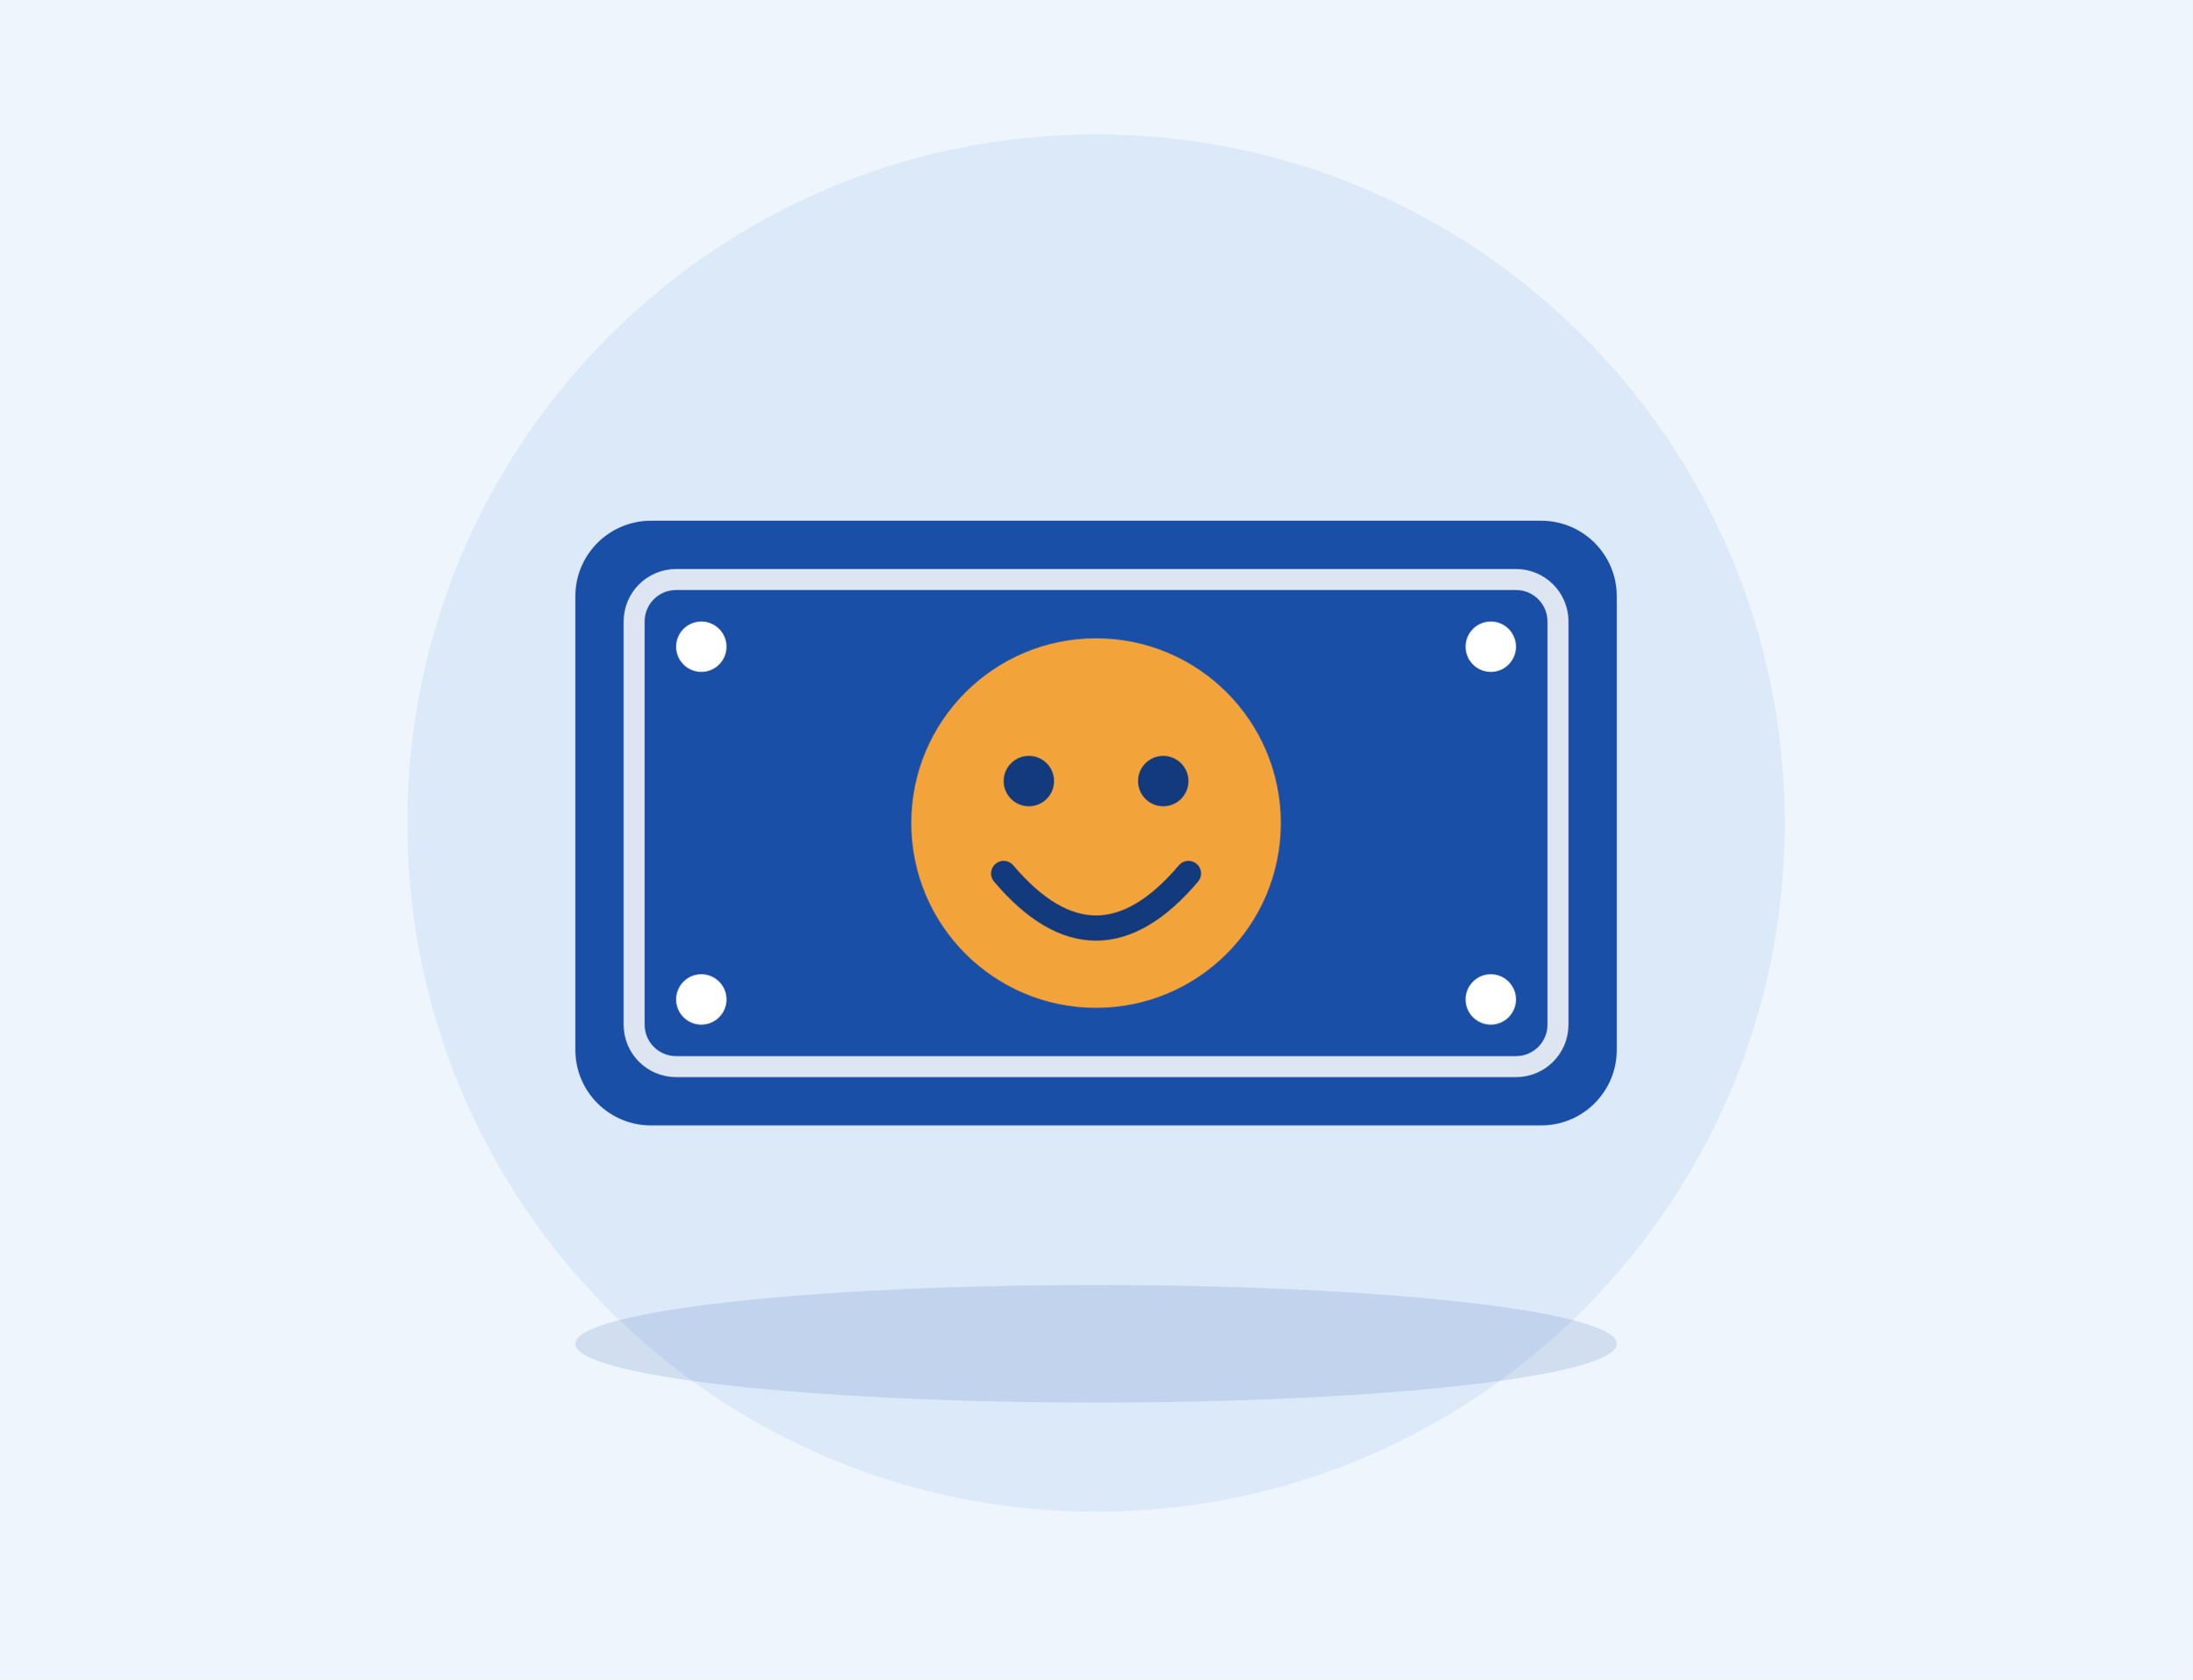
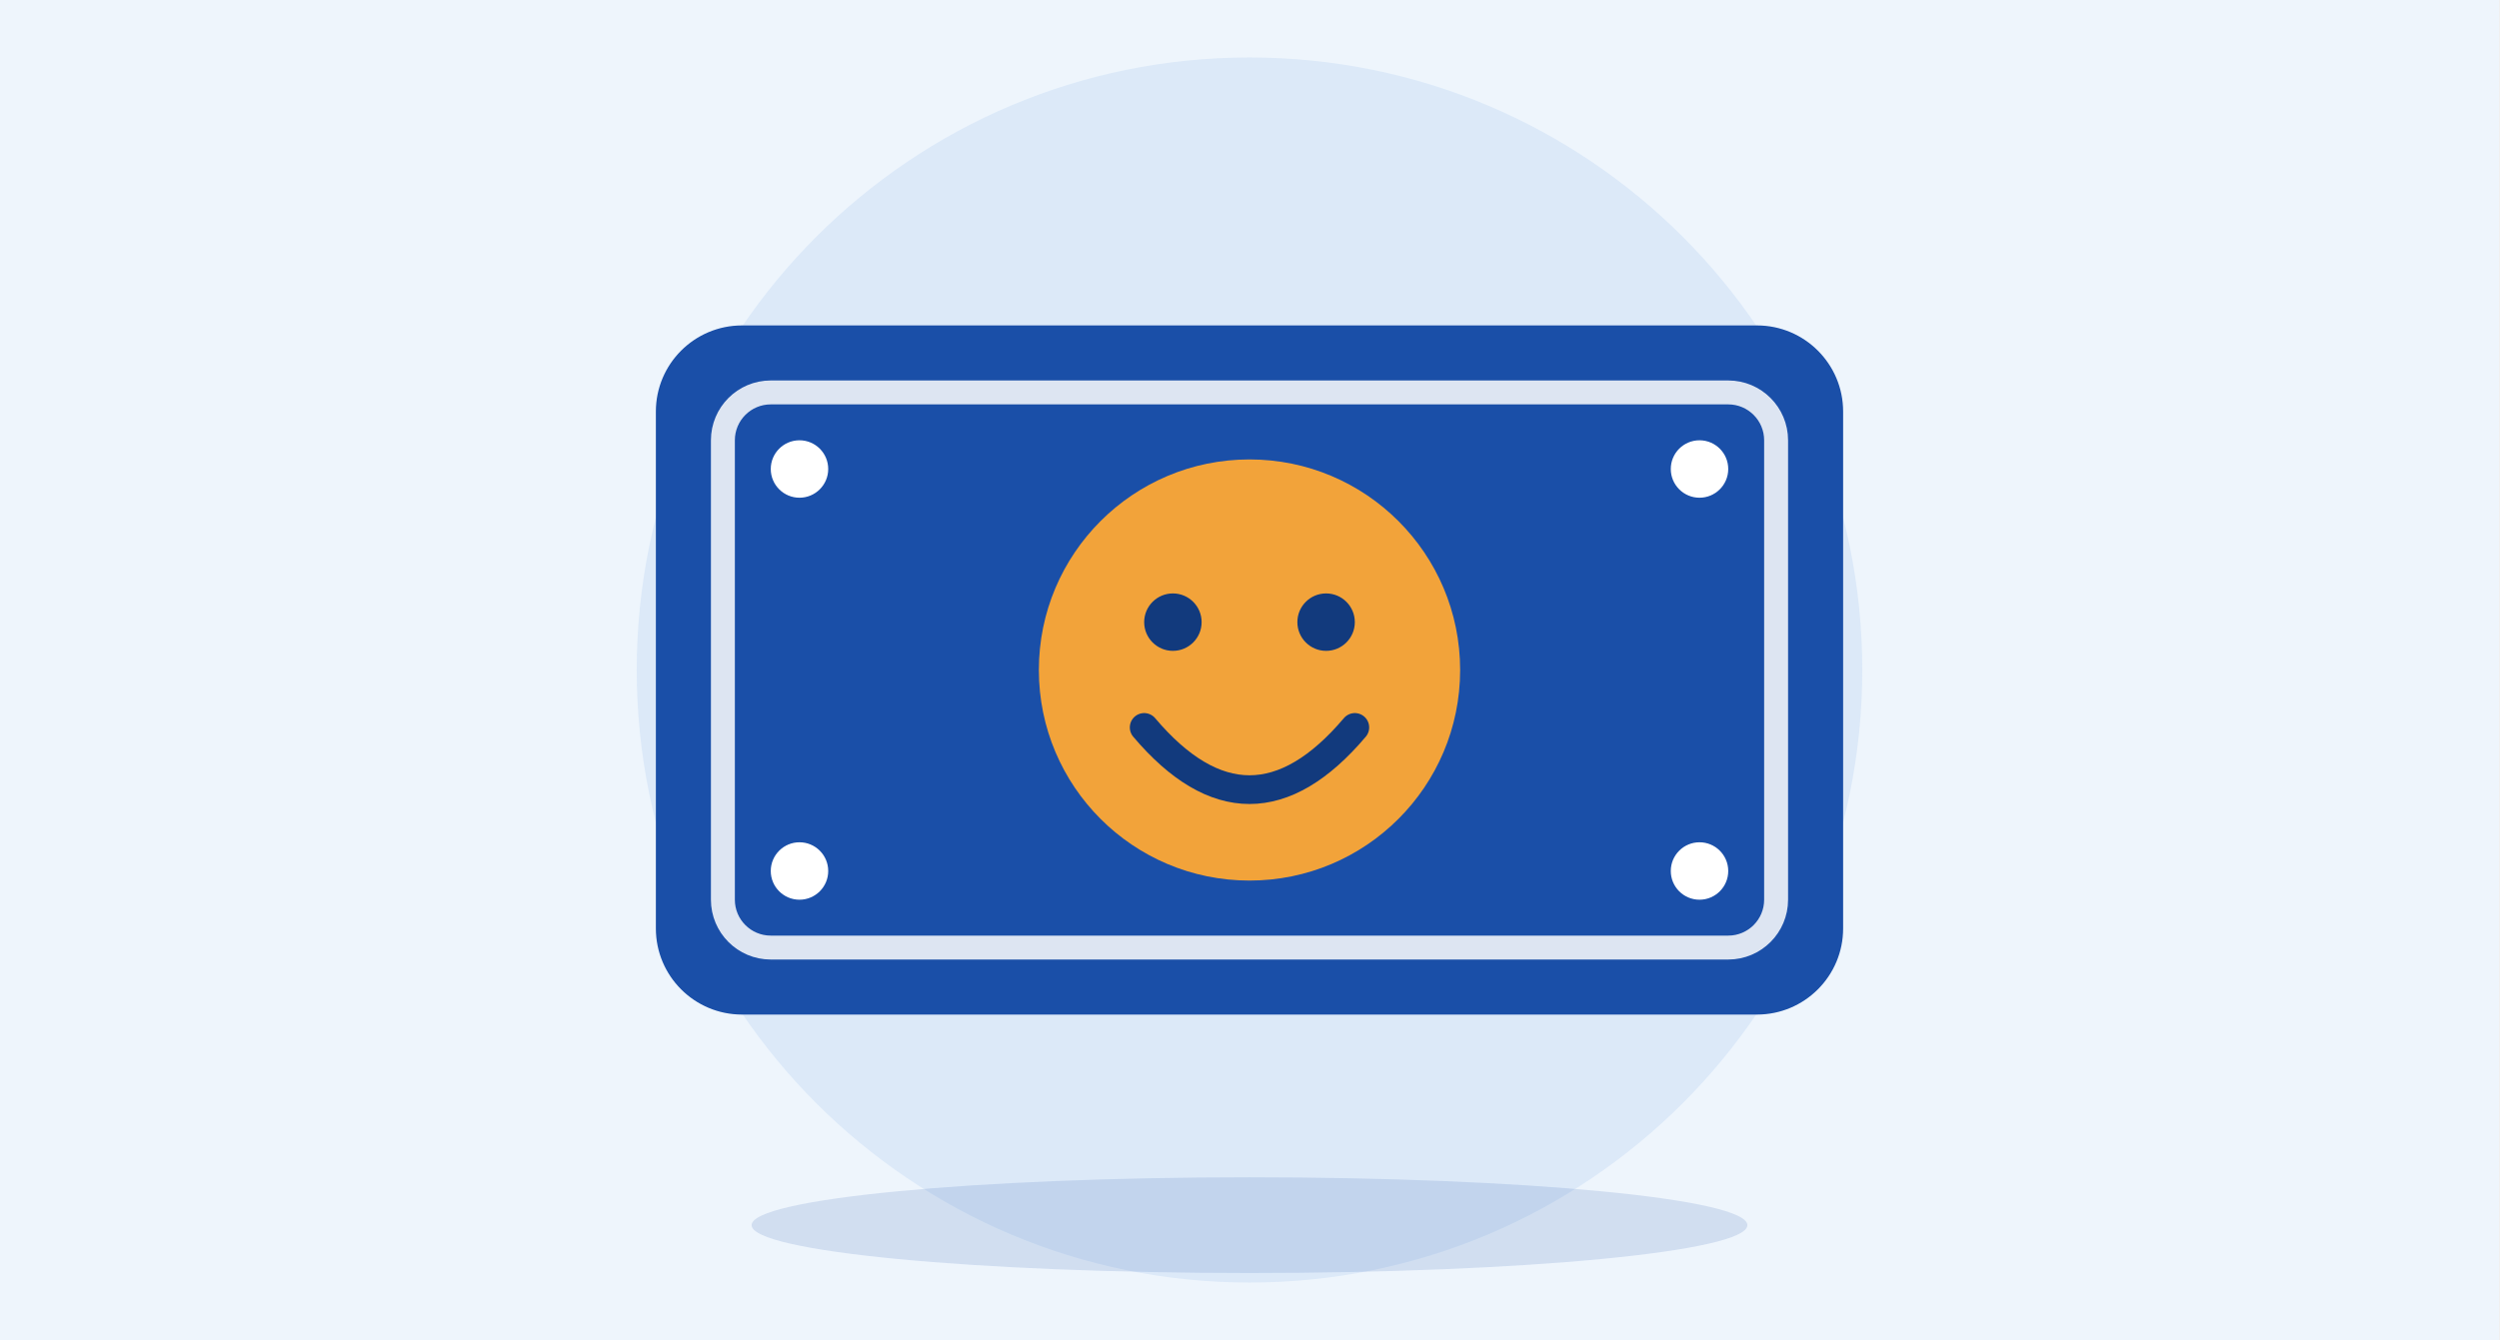
- <svg xmlns="http://www.w3.org/2000/svg" viewBox="0 0 261 200" width="261" height="200">
-   <rect width="261" height="200" fill="#eef5fc" />
-   <circle cx="130.5" cy="98" r="82" fill="#dce9f8" />
-   <ellipse cx="130.5" cy="160" rx="62" ry="7" fill="#1a4fa8" opacity=".14" />
+ <svg xmlns="http://www.w3.org/2000/svg" viewBox="0 28 261 140" width="261" height="140">
+   <rect y="28" width="261" height="140" fill="#eef5fc" />
+   <circle cx="130.5" cy="98" r="64" fill="#dce9f8" />
+   <ellipse cx="130.5" cy="156" rx="52" ry="5" fill="#1a4fa8" opacity=".14" />
  <g transform="translate(130.5 98)">
    <rect x="-62.0" y="-36.0" width="124" height="72" rx="9" fill="#1a4fa8" />
    <rect x="-55.0" y="-29.0" width="110" height="58" rx="5" fill="none" stroke="#ffffff" stroke-width="2.5" opacity=".85" />
    <circle cx="-47.0" cy="-21.0" r="3" fill="#ffffff" />
    <circle cx="-47.0" cy="21.0" r="3" fill="#ffffff" />
    <circle cx="47.0" cy="-21.0" r="3" fill="#ffffff" />
    <circle cx="47.0" cy="21.0" r="3" fill="#ffffff" />
    <circle cx="0" cy="0" r="22" fill="#f2a33a" />
    <circle cx="-8" cy="-5" r="3" fill="#123a7d" />
    <circle cx="8" cy="-5" r="3" fill="#123a7d" />
    <path d="M-11,6 Q0,19 11,6" fill="none" stroke="#123a7d" stroke-width="3" stroke-linecap="round" />
  </g>
</svg>
